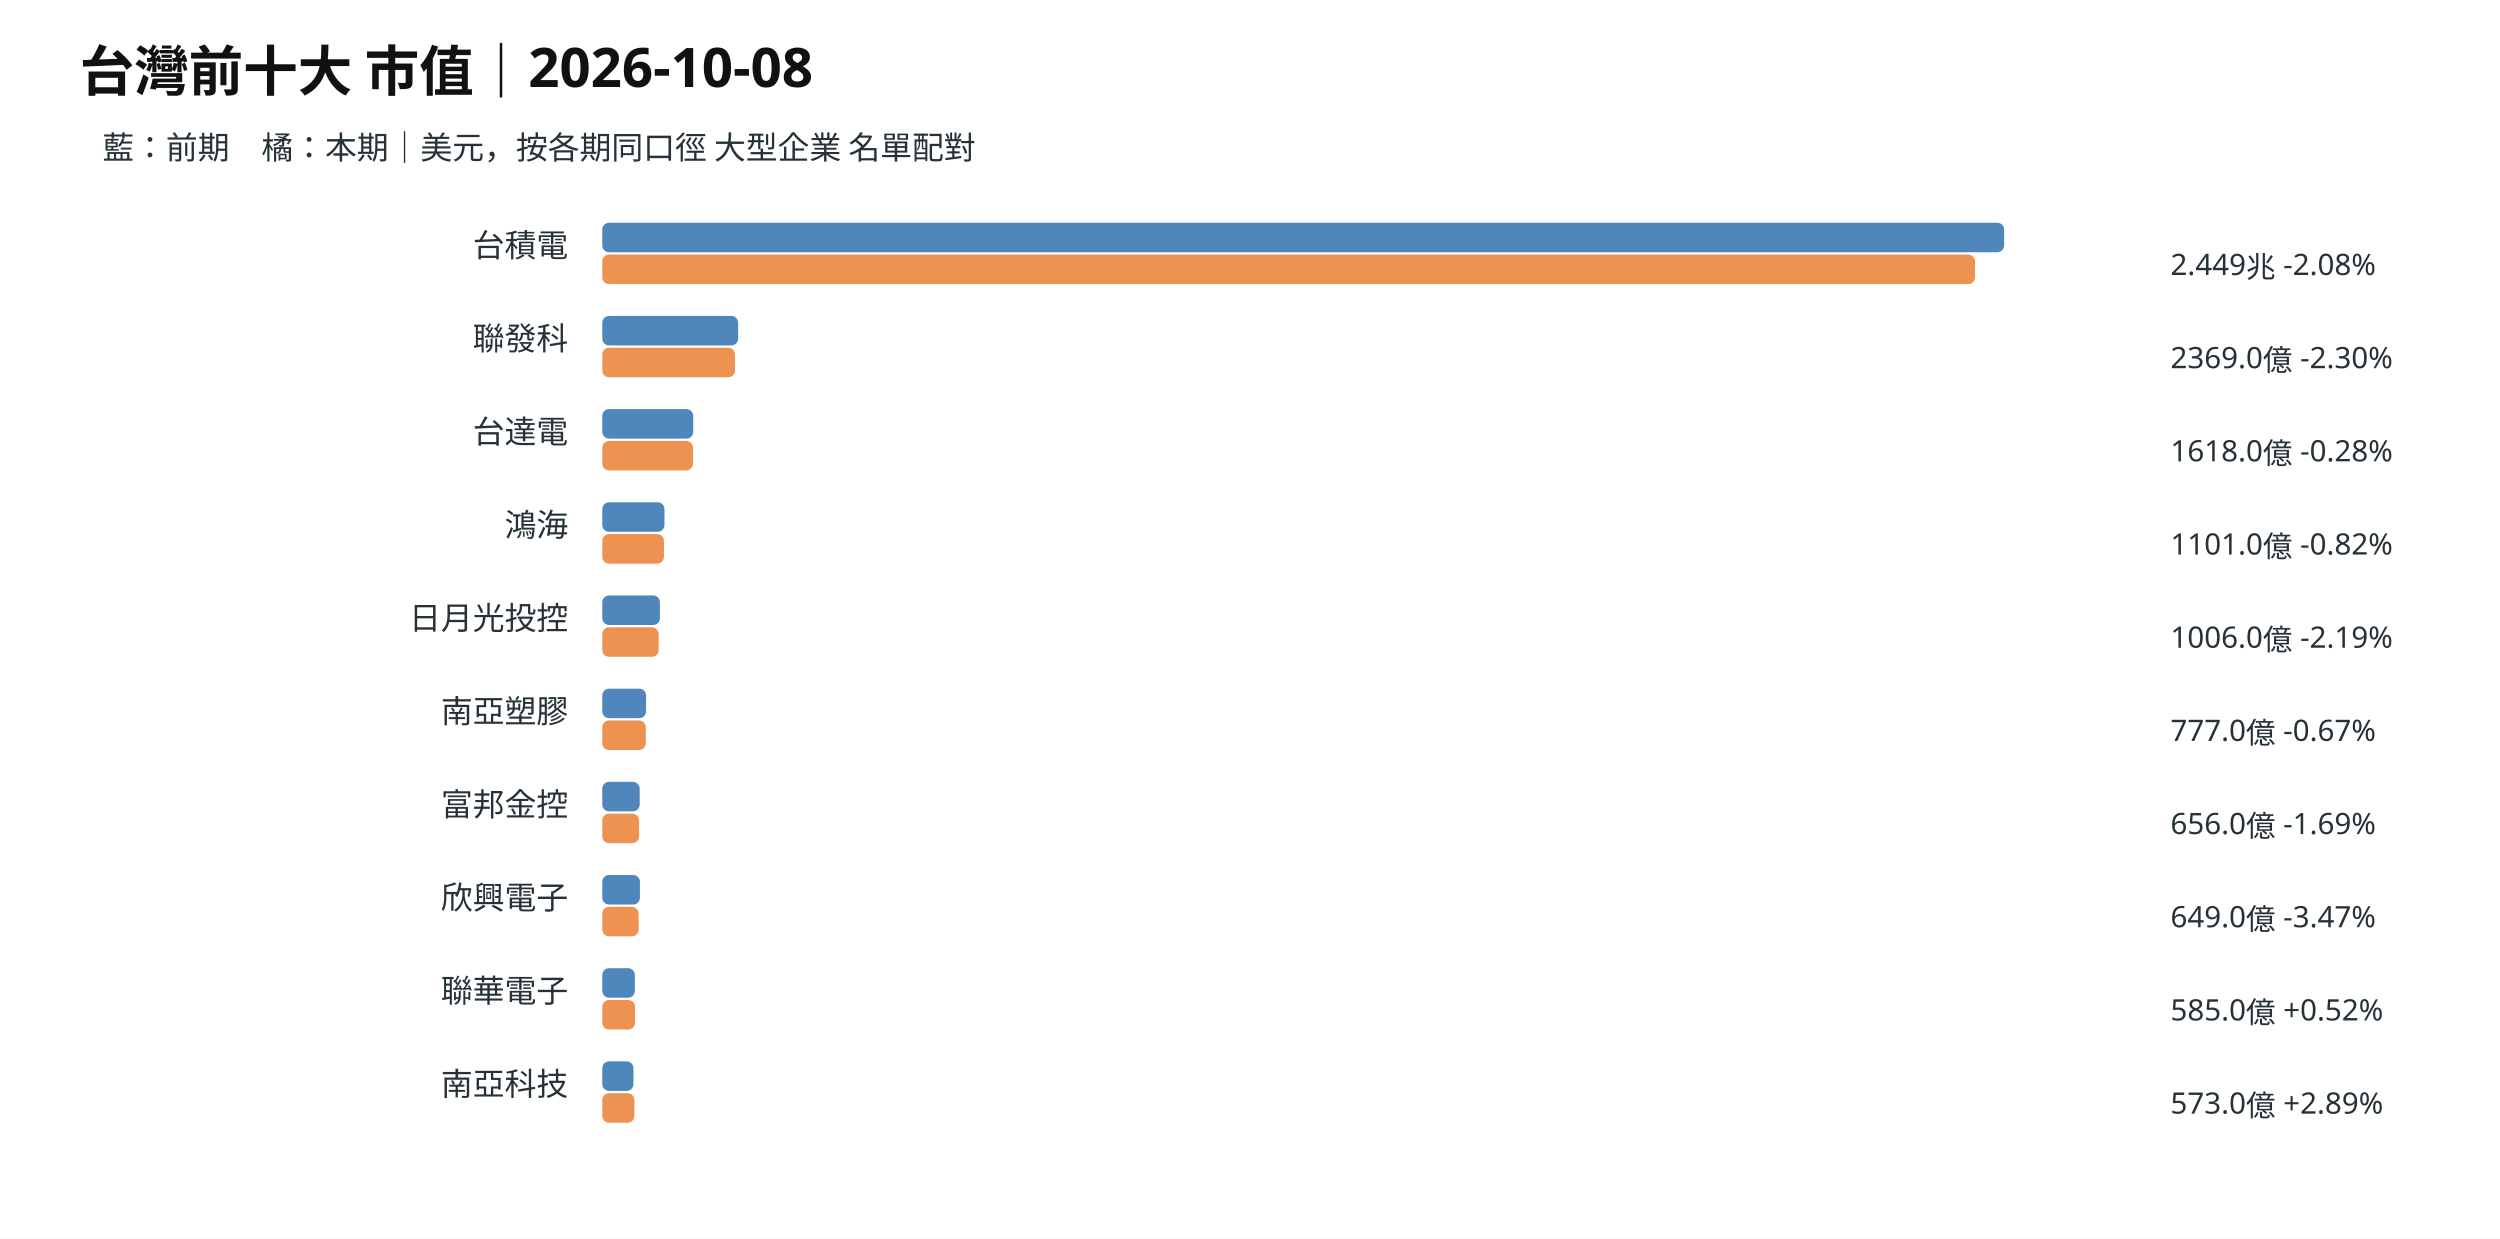
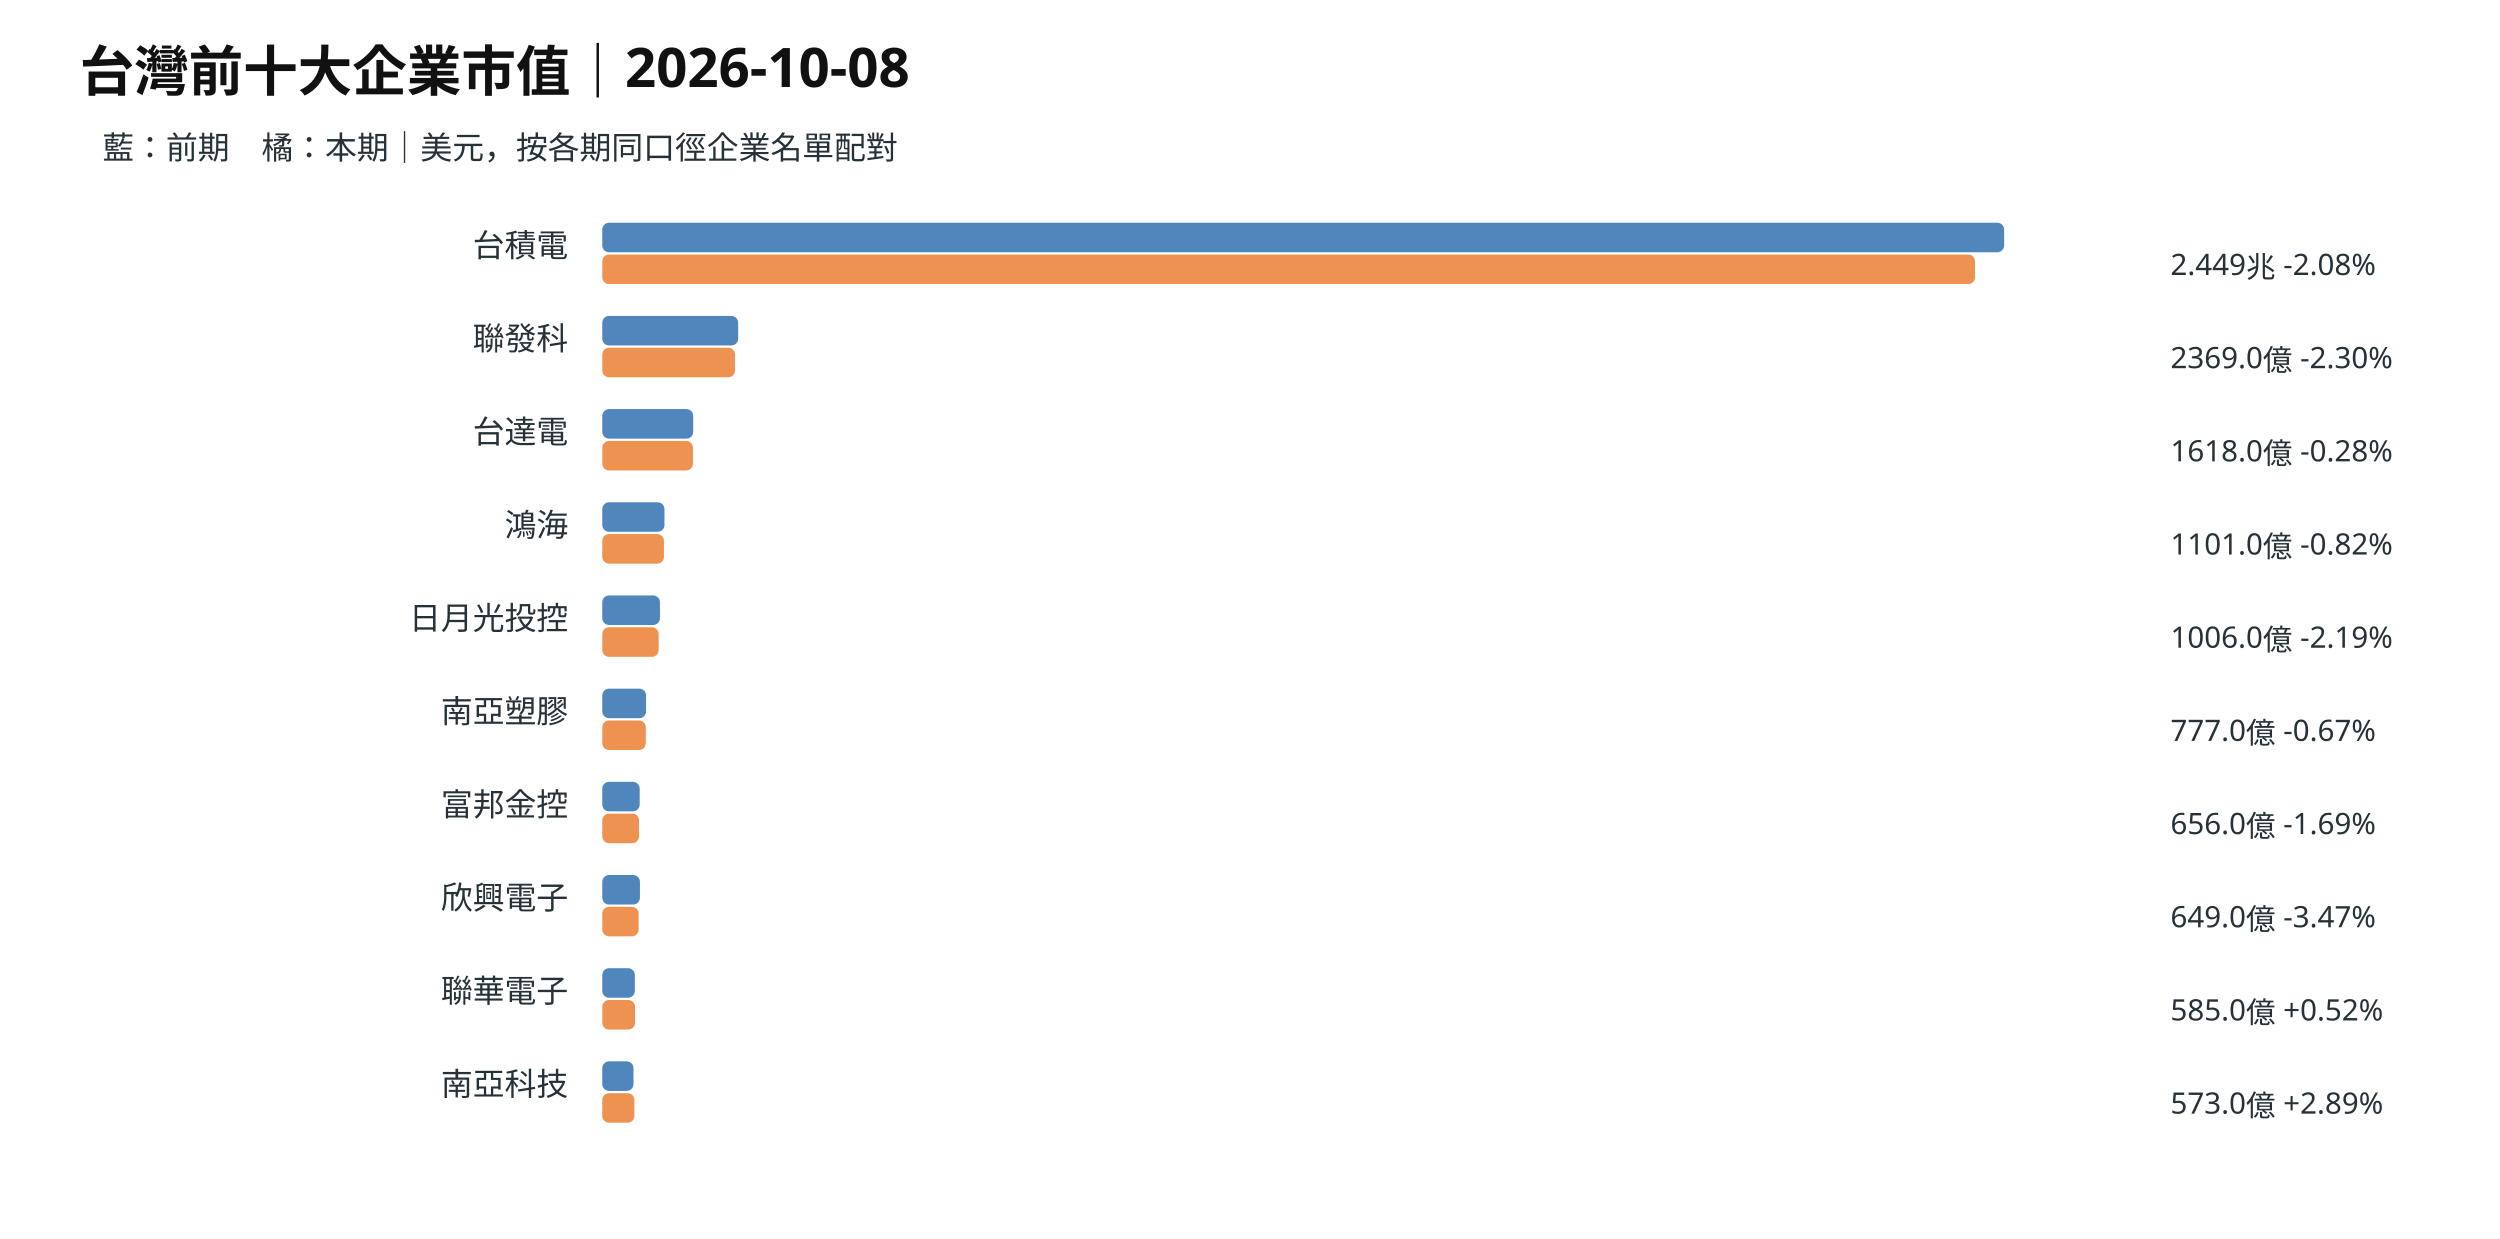
- <svg xmlns="http://www.w3.org/2000/svg" viewBox="0 0 1100 545" role="img" aria-label="台灣前十大 市值｜2026-10-08">
+ <svg xmlns="http://www.w3.org/2000/svg" viewBox="0 0 1100 545" role="img" aria-label="台灣前十大企業市值｜2026-10-08">
  <rect width="1100" height="545" fill="white" />
-   <text x="35" y="40" font-family="sans-serif" font-size="24" font-weight="700" fill="#111">台灣前十大 市值｜2026-10-08</text>
-   <text x="45" y="70" font-family="sans-serif" font-size="14" fill="#263238" text-anchor="start">藍：前期　橘：本期｜美元，按各期同口徑 大型企業 名單配對</text>
+   <text x="35" y="40" font-family="sans-serif" font-size="24" font-weight="700" fill="#111">台灣前十大企業市值｜2026-10-08</text>
+   <text x="45" y="70" font-family="sans-serif" font-size="14" fill="#263238" text-anchor="start">藍：前期　橘：本期｜美元，按各期同口徑企業名單配對</text>
  <text x="250" y="113" font-family="sans-serif" font-size="14" fill="#263238" text-anchor="end">台積電</text>
  <rect x="265" y="98" width="616.82" height="13" rx="3" fill="#4f86bc" />
  <rect x="265" y="112" width="604.00" height="13" rx="3" fill="#ed9250" />
  <text x="955" y="121" font-family="sans-serif" font-size="13" fill="#263238" text-anchor="start">2.449兆  -2.08%</text>
  <text x="250" y="154" font-family="sans-serif" font-size="14" fill="#263238" text-anchor="end">聯發科</text>
  <rect x="265" y="139" width="59.79" height="13" rx="3" fill="#4f86bc" />
  <rect x="265" y="153" width="58.42" height="13" rx="3" fill="#ed9250" />
  <text x="955" y="162" font-family="sans-serif" font-size="13" fill="#263238" text-anchor="start">2369.0億  -2.30%</text>
  <text x="250" y="195" font-family="sans-serif" font-size="14" fill="#263238" text-anchor="end">台達電</text>
  <rect x="265" y="180" width="40.02" height="13" rx="3" fill="#4f86bc" />
  <rect x="265" y="194" width="39.91" height="13" rx="3" fill="#ed9250" />
  <text x="955" y="203" font-family="sans-serif" font-size="13" fill="#263238" text-anchor="start">1618.0億  -0.28%</text>
  <text x="250" y="236" font-family="sans-serif" font-size="14" fill="#263238" text-anchor="end">鴻海</text>
  <rect x="265" y="221" width="27.37" height="13" rx="3" fill="#4f86bc" />
  <rect x="265" y="235" width="27.14" height="13" rx="3" fill="#ed9250" />
  <text x="955" y="244" font-family="sans-serif" font-size="13" fill="#263238" text-anchor="start">1101.0億  -0.82%</text>
  <text x="250" y="277" font-family="sans-serif" font-size="14" fill="#263238" text-anchor="end">日月光投控</text>
  <rect x="265" y="262" width="25.37" height="13" rx="3" fill="#4f86bc" />
  <rect x="265" y="276" width="24.81" height="13" rx="3" fill="#ed9250" />
  <text x="955" y="285" font-family="sans-serif" font-size="13" fill="#263238" text-anchor="start">1006.0億  -2.19%</text>
  <text x="250" y="318" font-family="sans-serif" font-size="14" fill="#263238" text-anchor="end">南亞塑膠</text>
  <rect x="265" y="303" width="19.28" height="13" rx="3" fill="#4f86bc" />
  <rect x="265" y="317" width="19.15" height="13" rx="3" fill="#ed9250" />
  <text x="955" y="326" font-family="sans-serif" font-size="13" fill="#263238" text-anchor="start">777.0億  -0.67%</text>
  <text x="250" y="359" font-family="sans-serif" font-size="14" fill="#263238" text-anchor="end">富邦金控</text>
  <rect x="265" y="344" width="16.46" height="13" rx="3" fill="#4f86bc" />
  <rect x="265" y="358" width="16.18" height="13" rx="3" fill="#ed9250" />
  <text x="955" y="367" font-family="sans-serif" font-size="13" fill="#263238" text-anchor="start">656.0億  -1.69%</text>
  <text x="250" y="400" font-family="sans-serif" font-size="14" fill="#263238" text-anchor="end">欣興電子</text>
  <rect x="265" y="385" width="16.57" height="13" rx="3" fill="#4f86bc" />
  <rect x="265" y="399" width="16.00" height="13" rx="3" fill="#ed9250" />
  <text x="955" y="408" font-family="sans-serif" font-size="13" fill="#263238" text-anchor="start">649.0億  -3.47%</text>
  <text x="250" y="441" font-family="sans-serif" font-size="14" fill="#263238" text-anchor="end">聯華電子</text>
  <rect x="265" y="426" width="14.34" height="13" rx="3" fill="#4f86bc" />
  <rect x="265" y="440" width="14.42" height="13" rx="3" fill="#ed9250" />
  <text x="955" y="449" font-family="sans-serif" font-size="13" fill="#263238" text-anchor="start">585.0億  +0.52%</text>
  <text x="250" y="482" font-family="sans-serif" font-size="14" fill="#263238" text-anchor="end">南亞科技</text>
  <rect x="265" y="467" width="13.73" height="13" rx="3" fill="#4f86bc" />
  <rect x="265" y="481" width="14.13" height="13" rx="3" fill="#ed9250" />
  <text x="955" y="490" font-family="sans-serif" font-size="13" fill="#263238" text-anchor="start">573.0億  +2.89%</text>
</svg>
